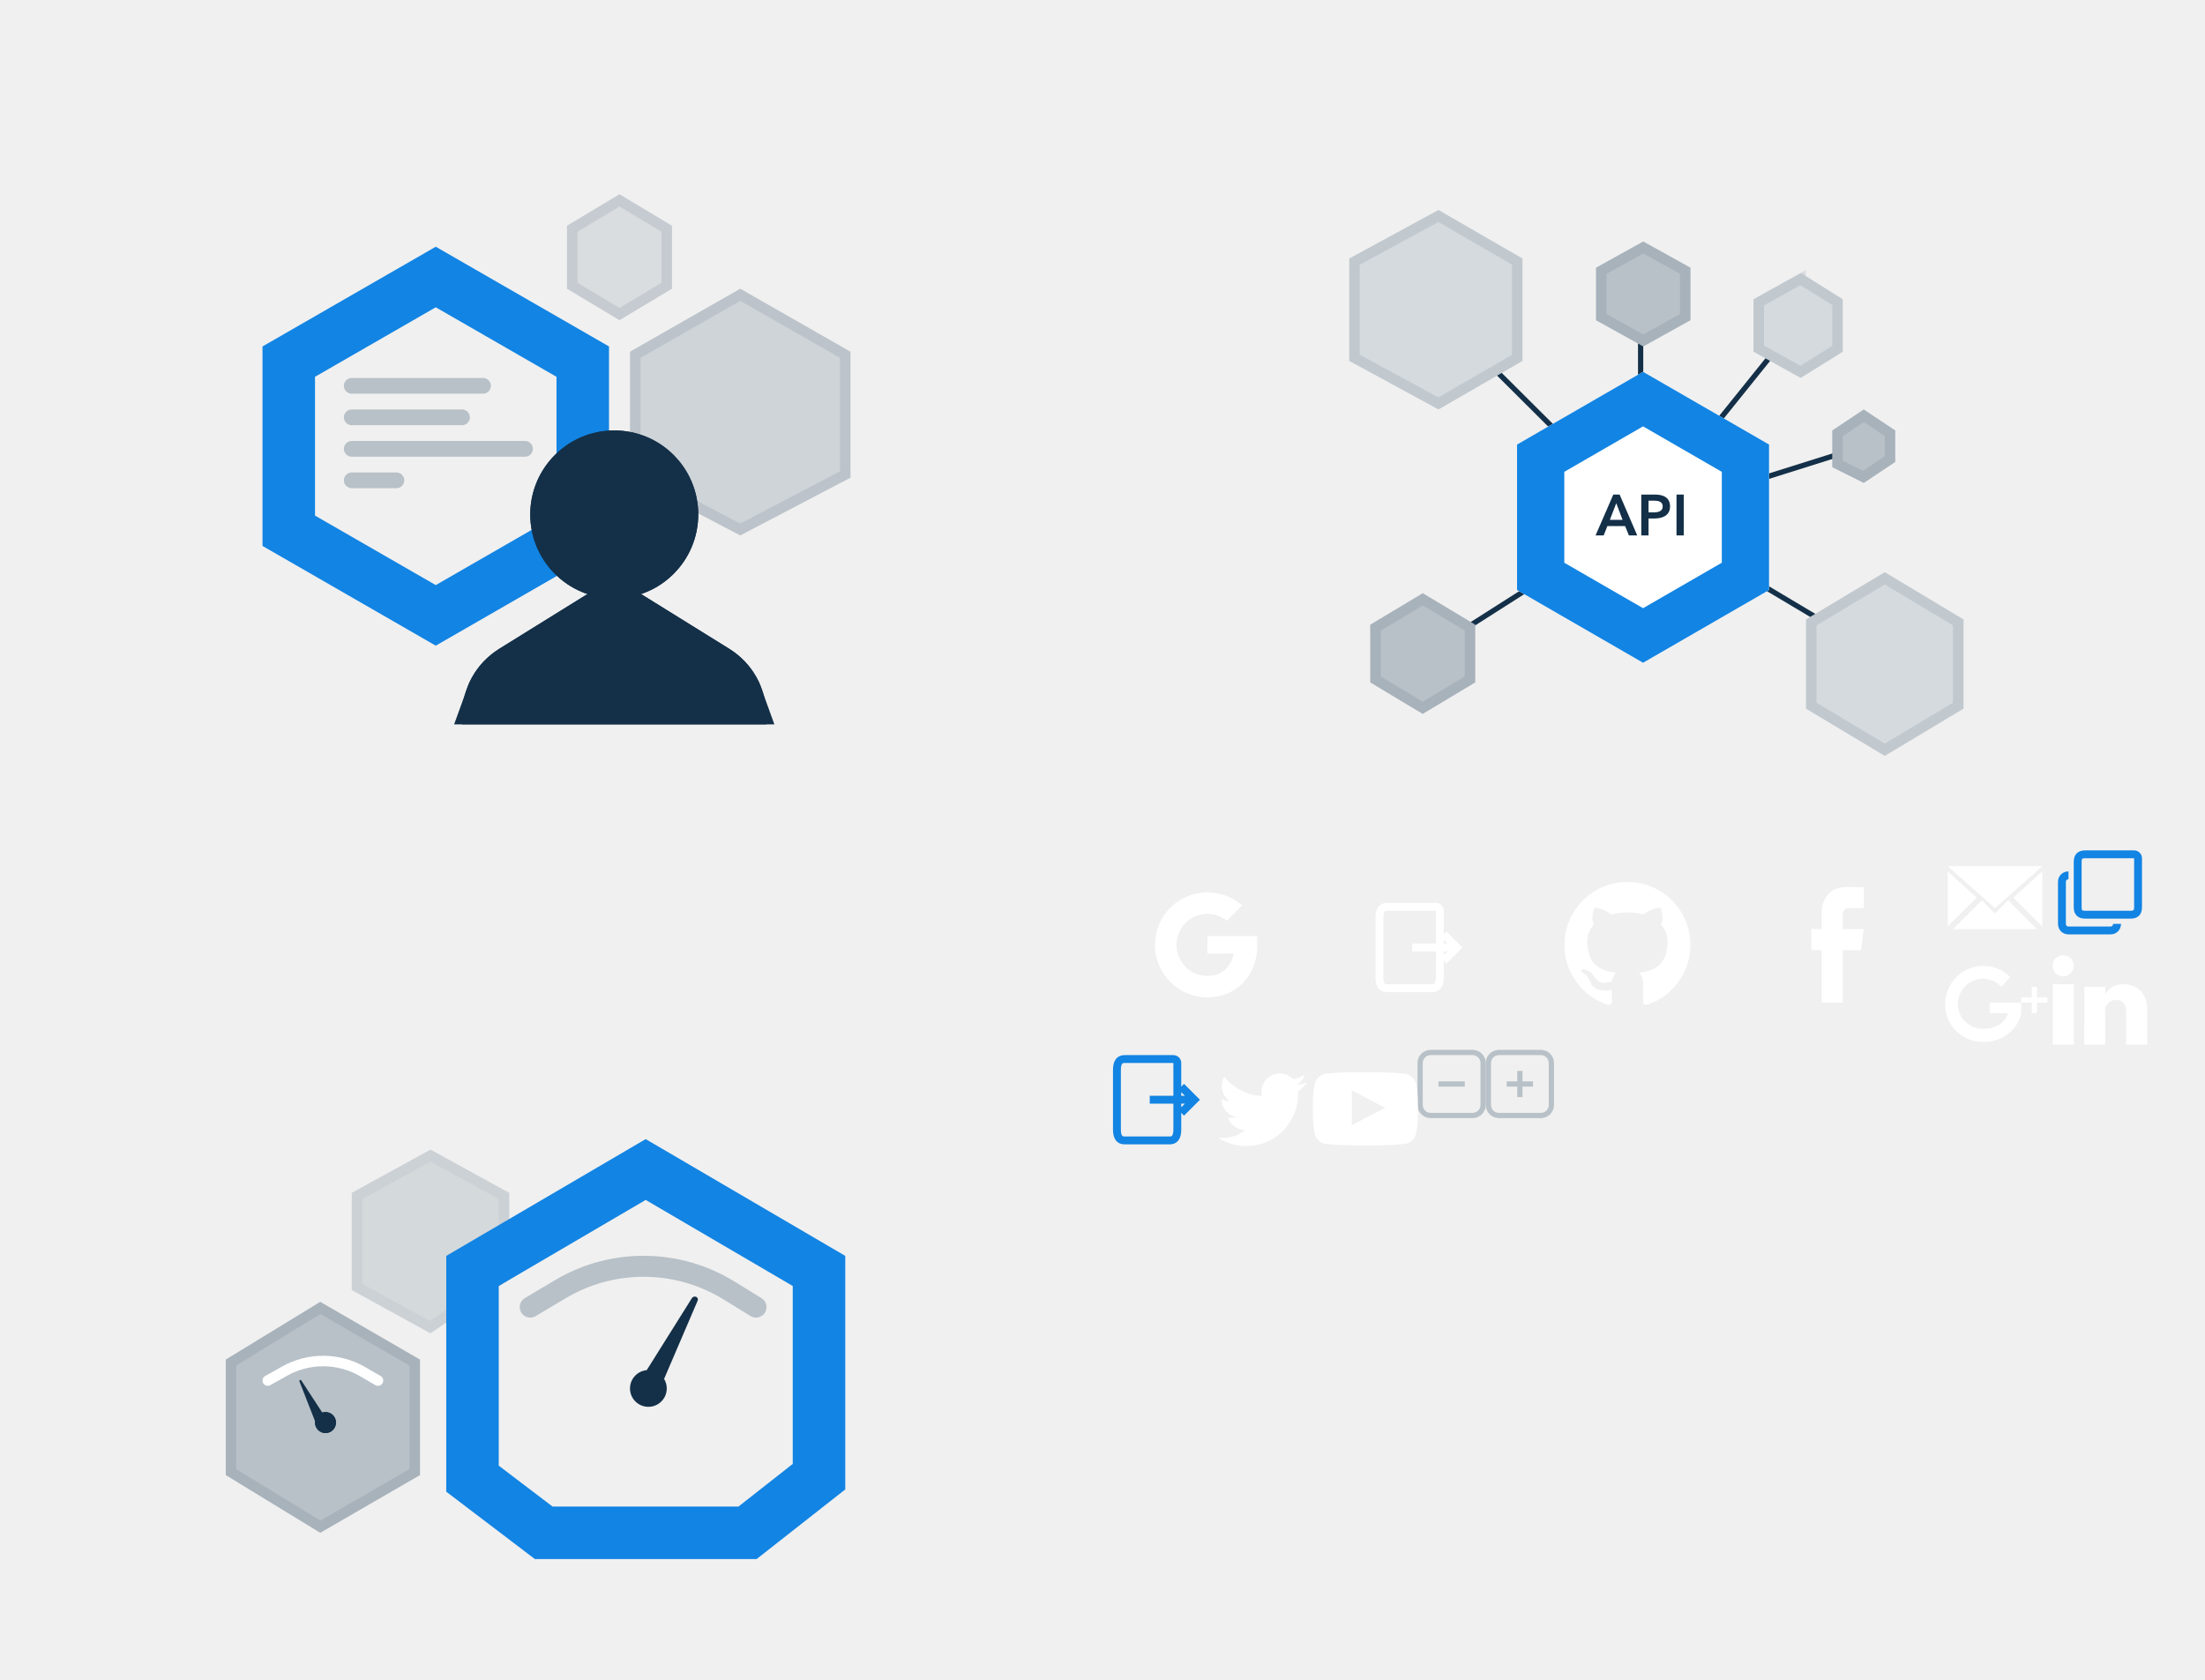
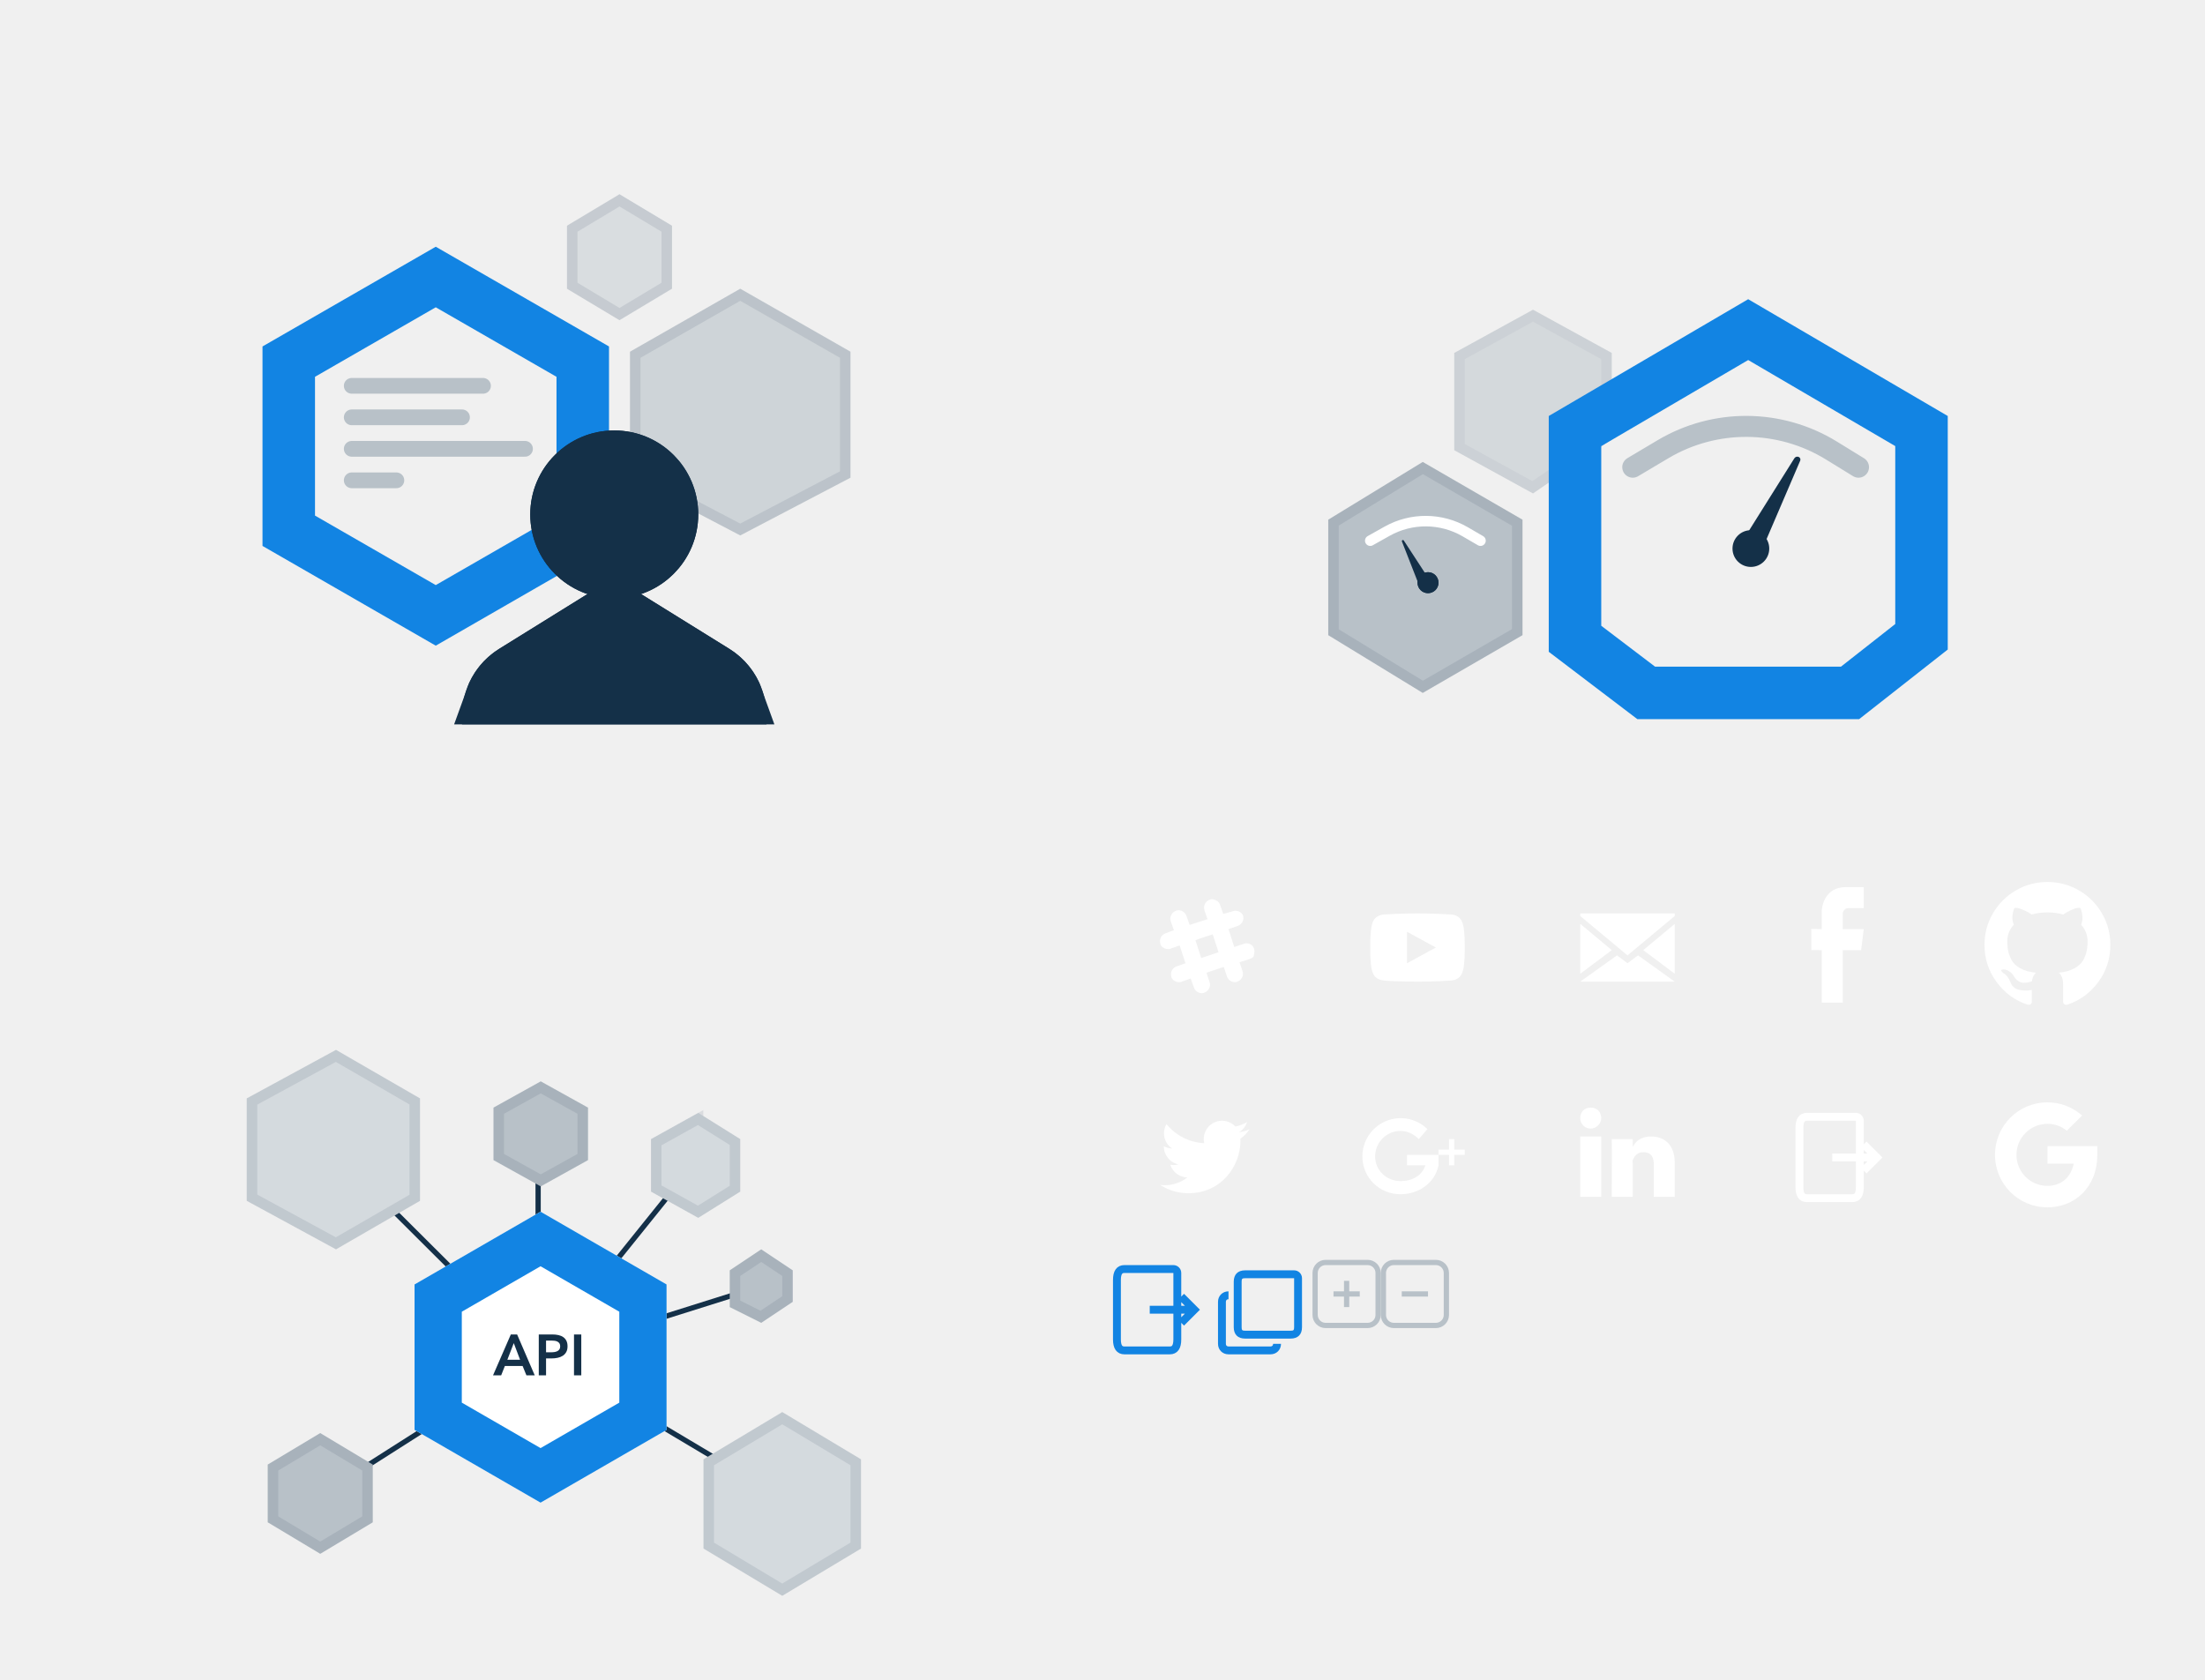
<svg xmlns="http://www.w3.org/2000/svg" xmlns:xlink="http://www.w3.org/1999/xlink" width="420" height="320" viewBox="0 0 420 320">
  <svg width="210" height="160" viewBox="0 0 210 160" id="admin-console">
    <defs>
      <path id="aa" d="M68 0l10 6v12l-10 6-10-6V6z" />
      <path id="ab" d="M91 18l21 12v24L91 65 70 54V30z" />
      <path id="ac" d="M70.164 74.964L88.91 86.6A15 15 0 0 1 96 99.344V101H38v-1.656A15 15 0 0 1 45.09 86.6l18.746-11.636a6 6 0 0 1 6.328 0z" />
      <path id="ad" d="M67 77c8.837 0 16-7.163 16-16s-7.163-16-16-16-16 7.163-16 16 7.163 16 16 16z" />
    </defs>
    <g fill="none" fill-rule="evenodd">
      <path stroke="#1284E3" stroke-width="10" d="M83 52.77L55 68.89v32.22l28 16.12 28-16.12V68.89L83 52.77z" />
      <g transform="translate(50 37)">
        <use fill="#B8C1C8" fill-opacity=".4" xlink:href="#aa" />
        <path stroke="#143048" stroke-opacity=".1" stroke-width="2" d="M68 1.166l-9 5.4v10.868l9 5.4 9-5.4V6.566l-9-5.4z" />
      </g>
      <g transform="translate(50 37)">
        <use fill="#B8C1C8" fill-opacity=".6" xlink:href="#ab" />
        <path stroke="#143048" stroke-opacity=".1" stroke-width="2" d="M91 19.152L71 30.58v22.815L91 63.87l20-10.476V30.58L91 19.152z" />
      </g>
      <g transform="translate(50 37)">
        <use fill="#143048" xlink:href="#ac" />
        <path stroke="#143048" stroke-width="10" d="M43.576 96h46.848a10 10 0 0 0-4.15-5.152L67.527 79.212a1 1 0 0 0-1.054 0L47.726 90.848A10 10 0 0 0 43.576 96z" />
      </g>
      <g transform="translate(50 37)">
        <use fill="#143048" xlink:href="#ad" />
        <path stroke="#143048" stroke-width="10" d="M67 72c6.075 0 11-4.925 11-11s-4.925-11-11-11-11 4.925-11 11 4.925 11 11 11z" />
      </g>
      <path d="M67 73.5h25m-25 6h21m-21 12h8.5m-8.5-6h33" stroke="#B8C1C8" stroke-linecap="round" stroke-width="3" />
    </g>
  </svg>
-   <svg width="210" height="160" viewBox="0 0 210 160" id="api-console" x="210">
+   <svg width="210" height="160" viewBox="0 0 210 160" id="api-console" y="160">
    <defs>
      <path id="ba" d="M55.963 30.829l24 13.856v27.713l-24 13.856-24-13.856V44.685z" />
      <path id="bb" d="M17 0l16 9.243v19.514L17 38 0 28.757V9.243z" />
      <path id="bc" d="M102 69l15 9v17l-15 9-15-9V78z" />
      <path id="bd" d="M14 73l10 6v11l-10 6-10-6V79z" />
      <path id="be" d="M56 6l9 5v10l-9 5-9-5V11z" />
      <path id="bf" d="M86 12l8 5v10l-8 5-9-5V17z" />
      <path id="bg" d="M98 38l6 4v6l-6 4-6-3v-7z" />
    </defs>
    <g fill="none" fill-rule="evenodd">
      <path stroke="#143048" stroke-linecap="square" d="M61.172 124.798l41.557-26.465m.001 0l42.745-13.457M103 98l47 28m-47.5-28V53m.23 45.333l-39.975-39.84m39.975 39.84l29.288-36.413" />
      <g transform="translate(47 40)">
        <use fill="#FFF" xlink:href="#ba" />
        <path stroke="#1284E3" stroke-width="9" d="M55.963 36.025l-19.5 11.258V69.8l19.5 11.258 19.5-11.258V47.283l-19.5-11.258z" />
      </g>
      <g transform="translate(47 40)">
        <use fill="#D4DADE" xlink:href="#bb" />
        <path stroke="#143048" stroke-opacity=".1" stroke-width="2" d="M16.985 1.146L1 9.838v18.324l15.985 8.692L32 28.18V9.82L16.985 1.146z" />
      </g>
      <g transform="translate(47 40)">
        <use fill="#D4DADE" xlink:href="#bc" />
        <path stroke="#143048" stroke-opacity=".1" stroke-width="2" d="M102 70.166l-14 8.4v15.868l14 8.4 14-8.4V78.566l-14-8.4z" />
      </g>
      <g transform="translate(47 40)">
        <use fill="#B8C1C8" xlink:href="#bd" />
        <path stroke="#143048" stroke-opacity=".1" stroke-width="2" d="M14 74.166l-9 5.4v9.868l9 5.4 9-5.4v-9.868l-9-5.4z" />
      </g>
      <g transform="translate(47 40)">
        <use fill="#B8C1C8" xlink:href="#be" />
        <path stroke="#143048" stroke-opacity=".1" stroke-width="2" d="M56 7.144l-8 4.444v8.824l8 4.444 8-4.444v-8.824l-8-4.444z" />
      </g>
      <g transform="translate(47 40)">
        <use fill="#D4DADE" xlink:href="#bf" />
        <path stroke="#143048" stroke-opacity=".1" stroke-width="2" d="M85.97 13.16L78 17.589v8.824l7.97 4.427L93 26.446v-8.892l-7.03-4.393z" />
      </g>
      <g transform="translate(47 40)">
        <use fill="#B8C1C8" xlink:href="#bg" />
        <path stroke="#143048" stroke-opacity=".1" stroke-width="2" d="M98 39.202l-5 3.333v5.847l4.928 2.464L103 47.465v-4.93l-5-3.333z" />
      </g>
      <path fill="#143048" d="M97.3 94.212h1.199l3.355 7.788h-1.584l-.726-1.782h-3.377L95.463 102h-1.551l3.388-7.788zm1.76 4.818l-1.199-3.168-1.221 3.168h2.42zm3.564-4.818h2.541c.447 0 .85.04 1.21.121.36.08.667.213.924.396.257.183.455.418.594.704.14.286.209.63.209 1.034 0 .433-.08.796-.242 1.089-.161.293-.38.53-.654.71a2.87 2.87 0 0 1-.963.39c-.367.08-.755.121-1.166.121h-1.067V102h-1.386v-7.788zm2.354 3.399c.227 0 .444-.016.649-.05.205-.033.389-.091.55-.176.161-.084.29-.2.385-.346.095-.147.143-.337.143-.572 0-.227-.048-.412-.143-.555a.988.988 0 0 0-.38-.336 1.625 1.625 0 0 0-.538-.16 4.92 4.92 0 0 0-.622-.038h-1.012v2.233h.968zm4.356-3.399h1.386V102h-1.386v-7.788z" />
    </g>
  </svg>
-   <svg width="13" height="13" viewBox="0 0 13 13" id="close" x="270" y="200">
+   <svg width="13" height="13" viewBox="0 0 13 13" id="close" x="263" y="240">
    <g fill="none" fill-rule="evenodd" stroke="#B8C1C8">
      <rect width="12" height="12" x=".5" y=".5" rx="2" />
      <path d="M4 6.5h5" />
    </g>
  </svg>
-   <svg width="20" height="20" viewBox="0 0 20 20" id="copy" x="390" y="160">
+   <svg width="20" height="20" viewBox="0 0 20 20" id="copy" x="230" y="240">
    <g fill="#1284E3">
      <path d="M4 6v1.5c-.312 0-.5.188-.5.5v8c0 .312.188.5.5.5h8c.312 0 .5-.188.5-.5H14c0 1.14-.86 2-2 2H4c-1.14 0-2-.86-2-2V8c0-1.14.86-2 2-2z" />
      <path d="M16.5 3.5H7.167c-.562 0-.667.105-.667.667v8.666c0 .563.104.667.667.667h8.666c.563 0 .667-.104.667-.667V3.5zm1.5 9.333C18 14.224 17.224 15 15.833 15H7.167C5.776 15 5 14.224 5 12.833V4.167C5 2.777 5.776 2 7.167 2H16.5A1.5 1.5 0 0 1 18 3.5v9.333z" />
    </g>
  </svg>
-   <svg width="210" height="160" viewBox="0 0 210 160" id="dashboard" y="160">
+   <svg width="210" height="160" viewBox="0 0 210 160" id="dashboard" x="210">
    <defs>
      <path id="ea" d="M0 33V11L18 0l19 11v22L18 44z" />
      <circle id="eb" cx="19" cy="23" r="2" />
      <path id="ec" d="M0 26.765V8.235L15 0l15 8.235v16.47L15 35z" />
    </defs>
    <g fill="none" fill-rule="evenodd">
      <g transform="translate(43 88)">
        <use fill="#B8C1C8" xlink:href="#ea" />
        <path stroke="#143048" stroke-opacity=".1" stroke-width="2" d="M1 32.44l17.014 10.396L36 32.423V11.577L18.014 1.164 1 11.56v20.878z" />
      </g>
      <path fill="#143048" d="M60.108 111l-3.074-7.85a.2.2 0 0 1 .354-.182L62 110.034l-1.892.966z" />
      <path stroke="#FFF" stroke-linecap="round" stroke-width="2" d="M51 103l3.209-1.802a15 15 0 0 1 14.886.112L72 103" />
      <g transform="translate(43 88)">
        <use fill="#143048" xlink:href="#eb" />
        <circle cx="19" cy="23" r="1" stroke="#143048" stroke-width="2" />
      </g>
      <g transform="translate(67 59)" opacity=".5">
        <use fill="#B8C1C8" xlink:href="#ec" />
        <path stroke="#143048" stroke-opacity=".1" stroke-width="2" d="M1 26.173l13.942 7.654L29 24.18V8.827L15 1.141 1 8.827v17.346z" />
      </g>
      <g transform="translate(85 57)">
        <path fill="#143048" d="M37 45.904l9.783-15.601a.665.665 0 0 1 .813-.263.546.546 0 0 1 .297.721L40.5 48 37 45.904z" />
        <path stroke="#B8C1C8" stroke-linecap="round" stroke-width="4" d="M16 32l5.76-3.423a31 31 0 0 1 32.084.25L59 32" />
        <circle cx="38.5" cy="47.5" r="3.5" fill="#143048" />
        <path stroke="#1284E3" stroke-width="10" d="M18.567 75h38.821L71 64.307V25.113L37.987 5.793 5 25.114v39.573L18.567 75z" />
      </g>
    </g>
  </svg>
-   <svg width="20" height="20" viewBox="0 0 20 20" id="email" x="370" y="160">
-     <g fill="#FFF">
-       <path d="M10 14l-2.5-2.5L2 17h16l-5.5-5.5z" />
-       <path d="M19 5H1l9 8zM1 6v10.5L6.5 11zm18 0v10.5L13.5 11z" />
-     </g>
+   <svg width="40" height="40" viewBox="0 0 40 40" id="email" x="290" y="160">
+     <path fill="#FFF" fill-rule="evenodd" d="M11 14h18v13H11V14zm11 8l7 5v-1.5L23 21l6-5v-1.5L20 22l-9-7.5V16l6 5-6 4.5V27l7-5 2 1.5 2-1.5z" />
  </svg>
  <svg width="40" height="40" viewBox="0 0 40 40" id="facebook" x="330" y="160">
    <path fill="#FFF" fill-rule="nonzero" d="M17 13.5V17l-2-.048v4.04L17 21v10h4V21h3.5l.5-4h-4v-3c0-.413.464-1 1-1h3V9h-3.484C17.5 9 17 12.896 17 13.5z" />
  </svg>
-   <svg width="40" height="40" viewBox="0 0 40 40" id="github" x="290" y="160">
+   <svg width="40" height="40" viewBox="0 0 40 40" id="github" x="370" y="160">
    <path fill="#FFF" d="M30.367 13.99a11.935 11.935 0 0 0-4.362-4.362c-1.837-1.072-3.842-1.608-6.018-1.608-2.174 0-4.18.536-6.017 1.608a11.934 11.934 0 0 0-4.362 4.362C8.536 15.827 8 17.833 8 20.007c0 2.612.762 4.961 2.287 7.047 1.524 2.087 3.493 3.53 5.907 4.332.281.052.49.015.625-.11a.61.61 0 0 0 .203-.468l-.008-.842a122.66 122.66 0 0 1-.008-1.39l-.36.063a4.58 4.58 0 0 1-.865.054 6.6 6.6 0 0 1-1.085-.109 2.424 2.424 0 0 1-1.046-.468 1.98 1.98 0 0 1-.687-.96l-.156-.359a3.9 3.9 0 0 0-.491-.796c-.224-.291-.45-.489-.68-.593l-.109-.078a1.146 1.146 0 0 1-.202-.187.856.856 0 0 1-.14-.219c-.032-.073-.006-.133.077-.18.084-.047.234-.07.453-.07l.312.047c.208.042.465.166.773.375.306.208.559.478.756.811.24.427.528.752.867.976.338.224.679.335 1.022.335.343 0 .64-.026.89-.078.25-.052.483-.13.702-.234.094-.697.349-1.233.765-1.608a10.688 10.688 0 0 1-1.6-.28 6.37 6.37 0 0 1-1.467-.61 4.202 4.202 0 0 1-1.257-1.045c-.333-.417-.606-.963-.819-1.64-.213-.676-.32-1.456-.32-2.34 0-1.26.411-2.331 1.233-3.216-.385-.947-.349-2.008.11-3.184.301-.094.749-.023 1.342.21.593.235 1.027.435 1.303.602.276.166.497.307.663.421.968-.27 1.967-.406 2.997-.406 1.03 0 2.03.136 2.998.406l.593-.374a8.4 8.4 0 0 1 1.435-.687c.552-.208.974-.266 1.265-.172.468 1.176.51 2.237.125 3.184.822.885 1.233 1.957 1.233 3.216 0 .884-.107 1.667-.32 2.349-.213.681-.489 1.227-.827 1.639-.338.41-.76.757-1.264 1.038a6.382 6.382 0 0 1-1.468.608c-.473.125-1.007.22-1.6.282.541.468.812 1.207.812 2.216v3.293c0 .187.065.343.195.468s.336.161.617.11c2.414-.802 4.383-2.246 5.908-4.332 1.524-2.086 2.286-4.435 2.286-7.047 0-2.175-.537-4.18-1.608-6.017z" />
  </svg>
-   <svg width="40" height="40" viewBox="0 0 40 40" id="google" x="210" y="160">
+   <svg width="40" height="40" viewBox="0 0 40 40" id="google" x="370" y="200">
    <defs>
      <path id="ia" d="M19.483 8.333H10v3.334h5c-.5 2.454-2.227 4.242-5 4.242A5.897 5.897 0 0 1 4.09 10 5.897 5.897 0 0 1 10 4.09c1.41 0 2.682.5 3.682 1.32L16.59 2.5C14.818.955 12.545 0 10 0 4.455 0 0 4.455 0 10s4.455 10 10 10c5 0 9.483-3.636 9.483-10V8.333z" />
    </defs>
    <use fill="#FFF" fill-rule="evenodd" transform="translate(10 10)" xlink:href="#ia" />
  </svg>
-   <svg width="20" height="20" viewBox="0 0 20 20" id="google-plus" x="370" y="180">
-     <path d="M9 11v2h3.5c-.62 1.971-2.536 3-4.711 3-2.684 0-4.86-2.02-4.86-4.704a4.859 4.859 0 0 1 4.86-4.859c1.35 0 2.58.673 3.461 1.563l1.639-1.91A7.289 7.289 0 0 0 .5 11.296c0 4.025 3.225 7.204 7.25 7.204 3.526 0 6.575-2.173 7.25-5.5v-2H9zm11-1h-2V8h-1v2h-2v1h2v2h1v-2h2z" fill="#FFF" />
+   <svg width="40" height="40" viewBox="0 0 40 40" id="google-plus" x="250" y="200">
+     <path d="M18 20v2h3.5c-.62 1.971-2.536 3-4.711 3-2.684 0-4.86-2.02-4.86-4.704a4.859 4.859 0 0 1 4.86-4.859c1.35 0 2.58.673 3.461 1.563l1.639-1.91A7.289 7.289 0 0 0 9.5 20.296c0 4.025 3.225 7.204 7.25 7.204 3.526 0 6.575-2.173 7.25-5.5v-2h-6zm11-1h-2v-2h-1v2h-2v1h2v2h1v-2h2z" fill="#FFF" />
  </svg>
-   <svg width="20" height="20" viewBox="0 0 20 20" id="linkedin" x="390" y="180">
-     <path fill="#FFF" d="M19 12.5V19h-4v-6c.07-1.521-.499-2.552-2-2.5-1.007-.052-1.654.643-2 1.5-.042.055-.068.389 0 .5V19H7S7.053 8.819 7 8h4v1.5c.454-.908 1.386-2 3.5-2 2.56 0 4.5 1.606 4.5 5zM3 2c-1.25 0-2 .864-2 2 0 1.11.87 2 2 2 1 0 2-.89 2-2-.026-1.136-.75-2-2-2zM1 19h4V7.5H1V19z" />
+   <svg width="40" height="40" viewBox="0 0 40 40" id="linkedin" x="290" y="200">
+     <path fill="#FFF" d="M29 21.5V28h-4v-6c.07-1.521-.499-2.552-2-2.5-1.007-.052-1.654.643-2 1.5-.042.055-.068.389 0 .5V28h-4s.053-10.181 0-11h4v1.5c.454-.908 1.386-2 3.5-2 2.56 0 4.5 1.606 4.5 5zM13 11c-1.25 0-2 .864-2 2 0 1.11.87 2 2 2 1 0 2-.89 2-2-.026-1.136-.75-2-2-2zm-2 17h4V16.5h-4V28z" />
  </svg>
-   <svg width="20" height="20" viewBox="0 0 20 20" id="logout" x="210" y="200">
+   <svg width="20" height="20" viewBox="0 0 20 20" id="logout" x="210" y="240">
    <path d="M14.25 15.167V2.5a.75.75 0 0 0-.75-.75H4.167c-.926 0-1.417.642-1.417 2.083v11.334c0 1.441.49 2.083 1.417 2.083h8.666c.926 0 1.417-.642 1.417-2.083zM9 9.5h8M15 7l2.5 2.5L15 12" fill="none" fill-rule="evenodd" stroke="#1284E3" stroke-width="1.5" />
  </svg>
-   <svg width="40" height="40" viewBox="0 0 40 40" id="logout-white" x="250" y="160">
+   <svg width="40" height="40" viewBox="0 0 40 40" id="logout-white" x="330" y="200">
    <path d="M24.25 26.167V13.5a.75.75 0 0 0-.75-.75h-9.333c-.926 0-1.417.642-1.417 2.083v11.334c0 1.441.49 2.083 1.417 2.083h8.666c.926 0 1.417-.642 1.417-2.083zM19 20.5h8M25 18l2.5 2.5L25 23" fill="none" fill-rule="evenodd" stroke="#FFF" stroke-width="1.5" />
  </svg>
-   <svg width="13" height="13" viewBox="0 0 13 13" id="open" x="283" y="200">
+   <svg width="13" height="13" viewBox="0 0 13 13" id="open" x="250" y="240">
    <g fill="none" fill-rule="evenodd" stroke="#B8C1C8">
      <rect width="12" height="12" x=".5" y=".5" rx="2" />
      <path d="M4 6.5h5M6.5 9V4" />
    </g>
  </svg>
-   <svg width="20" height="20" viewBox="0 0 20 20" id="twitter" x="230" y="200">
-     <path fill="#FFF" d="M19.001 6.134a6.965 6.965 0 0 1-2.002.55 3.502 3.502 0 0 0 1.533-1.929c-.676.4-1.422.69-2.216.847a3.488 3.488 0 0 0-5.943 3.18 9.902 9.902 0 0 1-7.188-3.645 3.461 3.461 0 0 0-.472 1.753c0 1.21.616 2.278 1.55 2.903a3.488 3.488 0 0 1-1.579-.438V9.4a3.491 3.491 0 0 0 2.797 3.42c-.292.078-.6.122-.919.122-.225 0-.443-.023-.656-.065a3.49 3.49 0 0 0 3.257 2.422 6.997 6.997 0 0 1-4.331 1.49c-.282 0-.559-.016-.832-.047a9.858 9.858 0 0 0 5.346 1.569c6.416 0 9.923-5.314 9.923-9.923l-.012-.451a6.965 6.965 0 0 0 1.744-1.802z" />
+   <svg id="slack" viewBox="0 0 40 40" width="40" height="40" x="210" y="160">
+     <style>.ost0{fill:#fff}</style>
+     <path class="ost0" d="M28.9 20.8c-.2-.7-.8-1.1-1.5-1.1-.2 0-.3 0-.5.1l-1.8.6L24 17l1.7-.6c.7-.2 1.3-1 1.1-1.8v-.1c-.2-.6-.8-1-1.5-1-.2 0-.3 0-.5.1l-1.8.5-.6-1.7c-.1-.4-.4-.7-.8-.9-.2-.1-.5-.2-.7-.2-.2 0-.3 0-.5.1-.8.3-1.2 1.1-1 1.9v.1l.6 1.7-3.4 1.1-.6-1.7c-.2-.6-.8-1.1-1.5-1.1-.2 0-.3 0-.5.1-.8.3-1.3 1.2-1 2l.6 1.7-1.6.6c-.8.3-1.2 1.1-1 1.9v.1c.2.6.8 1 1.5 1 .2 0 .4 0 .5-.1.6-.2 1.2-.4 1.7-.6l1.1 3.4-1.7.6c-.8.3-1.2 1.1-1 1.9v.1c.2.6.8 1 1.5 1 .2 0 .4 0 .5-.1l1.7-.6.6 1.7c.2.6.8 1.1 1.5 1.1.2 0 .3 0 .5-.1.8-.3 1.3-1.2 1-2l-.6-1.8 3.3-1.1.6 1.8c.2.6.8 1.1 1.5 1.1.2 0 .3 0 .5-.1.8-.3 1.2-1.1 1-1.9l-.6-1.8 1.9-.6s.6-.2.8-.5c.1-.5.2-1 .1-1.4zm-10.1 1.7l-1.1-3.4c1.3-.5 2.4-.8 3.3-1.1l1.1 3.4-3.3 1.1z" />
  </svg>
-   <svg width="20" height="20" viewBox="0 0 20 20" id="youtube" x="250" y="200">
-     <path fill="#fff" d="M19.727 6.504c-.245-1.063-1.115-1.848-2.162-1.965-2.48-.278-4.99-.28-7.49-.278-2.5 0-5.01 0-7.49.277-1.046.116-1.915.9-2.16 1.964C.077 8.02.073 9.674.073 11.232c0 1.56 0 3.213.348 4.727.246 1.063 1.115 1.848 2.163 1.964 2.48.278 4.99.28 7.49.278 2.5 0 5.008 0 7.488-.278 1.048-.117 1.918-.9 2.163-1.965.35-1.516.35-3.17.35-4.728 0-1.56.003-3.213-.345-4.728zM7.492 14.336V7.722l6.358 3.317-6.358 3.296z" />
+   <svg width="40" height="40" viewBox="0 0 40 40" id="twitter" x="210" y="200">
+     <path fill="#FFF" d="M28.001 15.134a6.965 6.965 0 0 1-2.002.55 3.502 3.502 0 0 0 1.533-1.929c-.676.4-1.422.69-2.216.847a3.488 3.488 0 0 0-5.943 3.18 9.902 9.902 0 0 1-7.188-3.645 3.461 3.461 0 0 0-.472 1.753c0 1.21.616 2.278 1.55 2.903a3.488 3.488 0 0 1-1.579-.438v.044a3.491 3.491 0 0 0 2.797 3.42c-.292.078-.6.122-.919.122-.225 0-.443-.023-.656-.065a3.49 3.49 0 0 0 3.257 2.422 6.997 6.997 0 0 1-4.331 1.49c-.282 0-.559-.016-.832-.047a9.858 9.858 0 0 0 5.346 1.569c6.416 0 9.923-5.314 9.923-9.923l-.012-.451a6.965 6.965 0 0 0 1.744-1.802z" />
+   </svg>
+   <svg width="40" height="40" viewBox="0 0 40 40" id="youtube" x="250" y="160">
+     <path fill="#FFF" fill-rule="nonzero" d="M28.1 14.975c.528.561.714 1.832.714 1.832S29 18.314 29 19.82v1.39c0 1.476-.186 2.983-.186 2.983s-.186 1.27-.714 1.832c-.683.71-1.459.739-1.8.768C23.786 27 20 27 20 27s-4.686-.03-6.114-.177c-.403-.089-1.303-.06-1.986-.798-.528-.561-.714-1.832-.714-1.832S11 22.716 11 21.21v-1.39c0-1.506.186-3.013.186-3.013s.155-1.27.714-1.832c.683-.71 1.459-.739 1.8-.768C16.214 14.03 20 14 20 14s3.786.03 6.3.207c.341.03 1.117.03 1.8.768zM18 17.5v6l5.5-3-5.5-3z" />
  </svg>
</svg>
